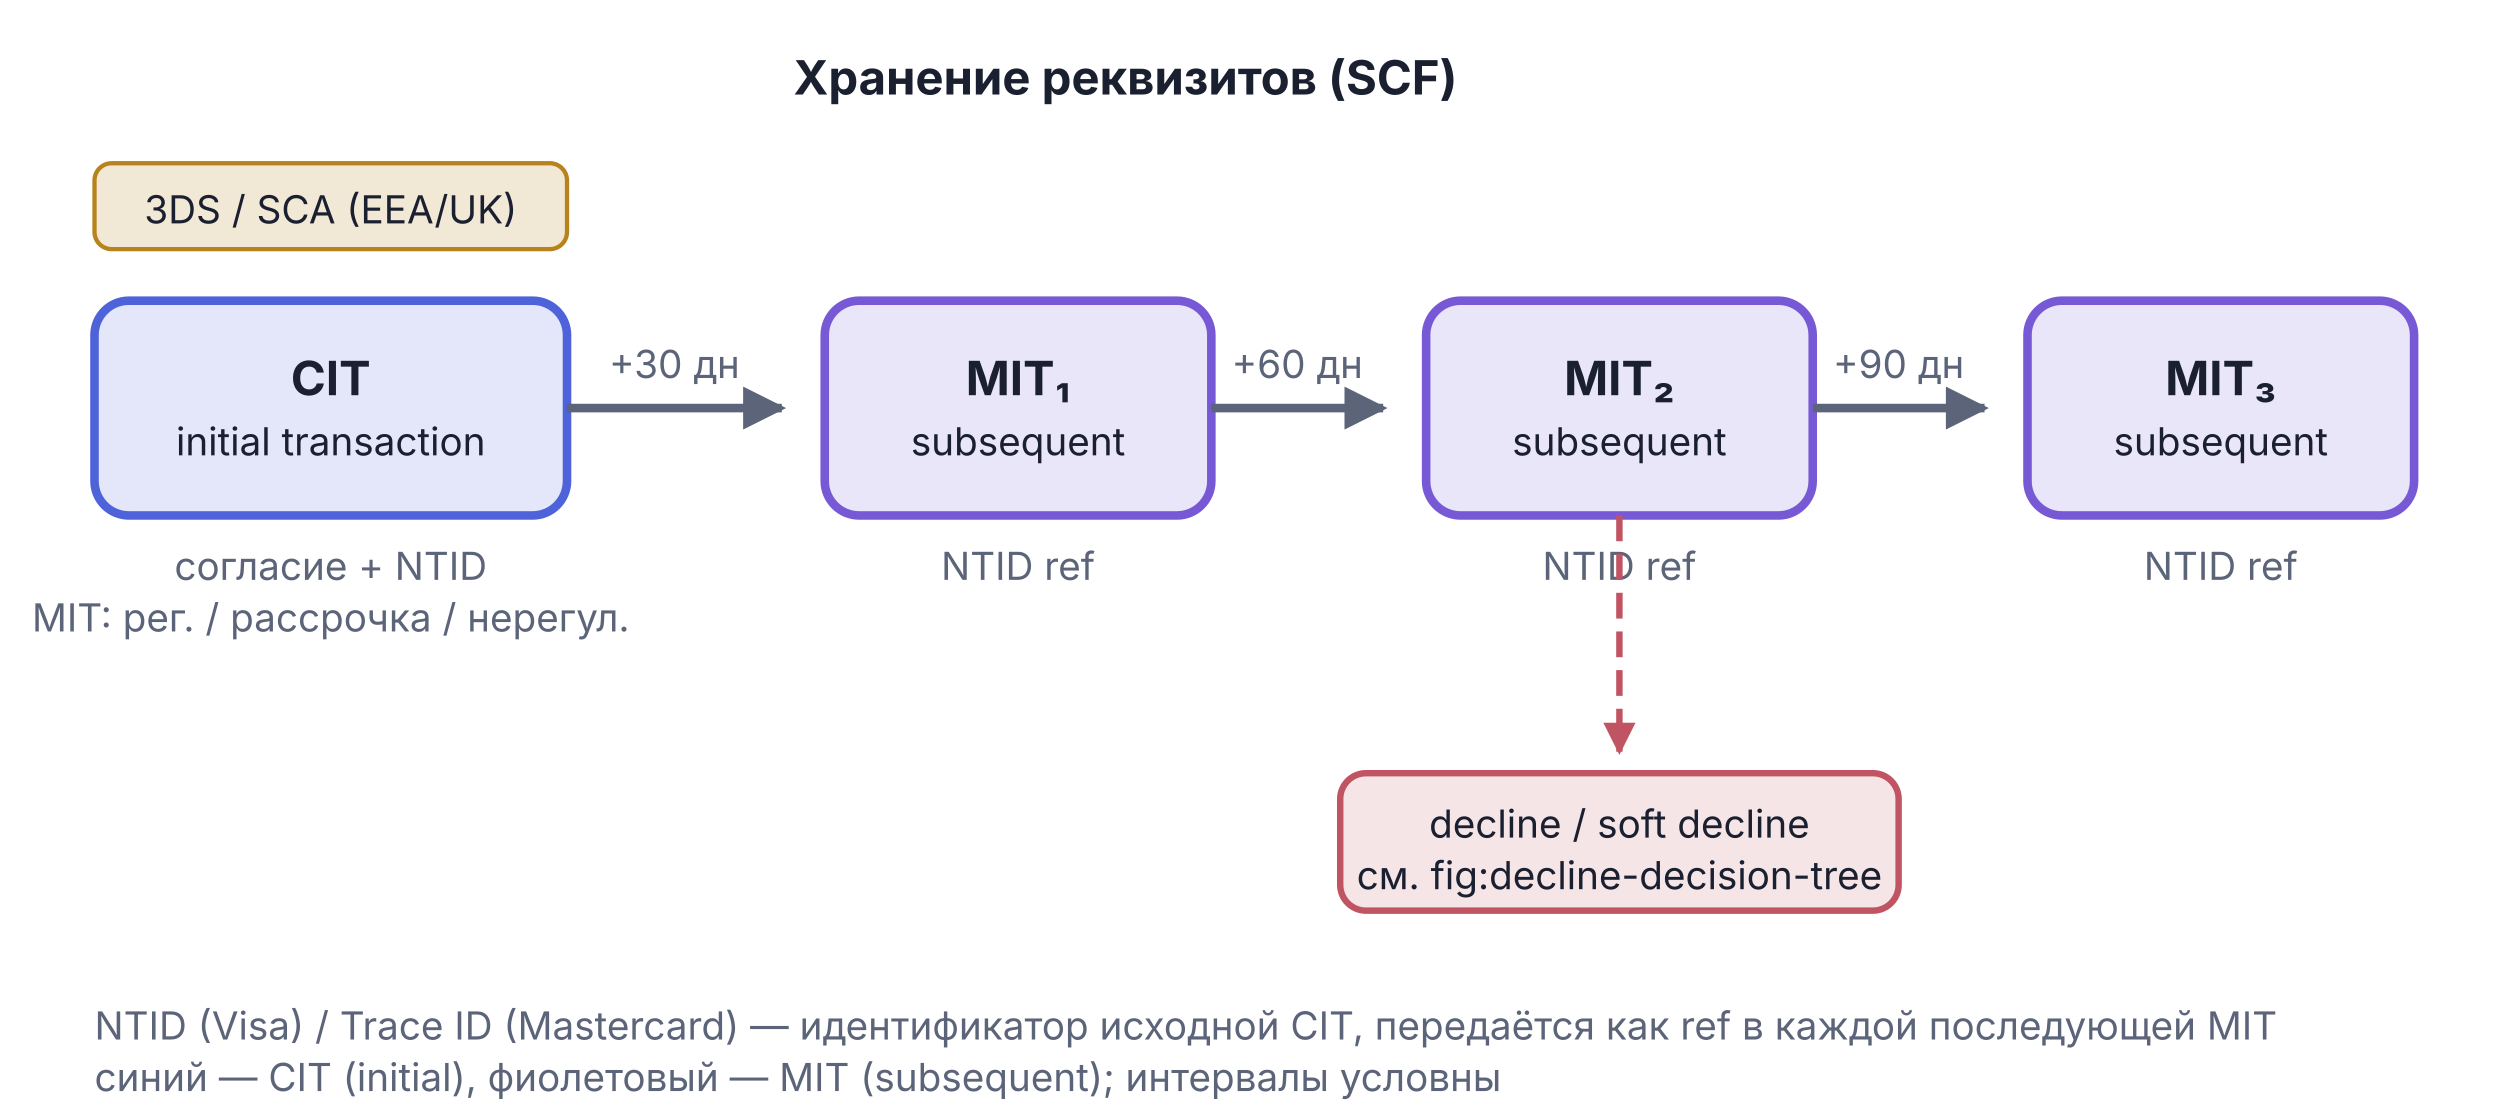
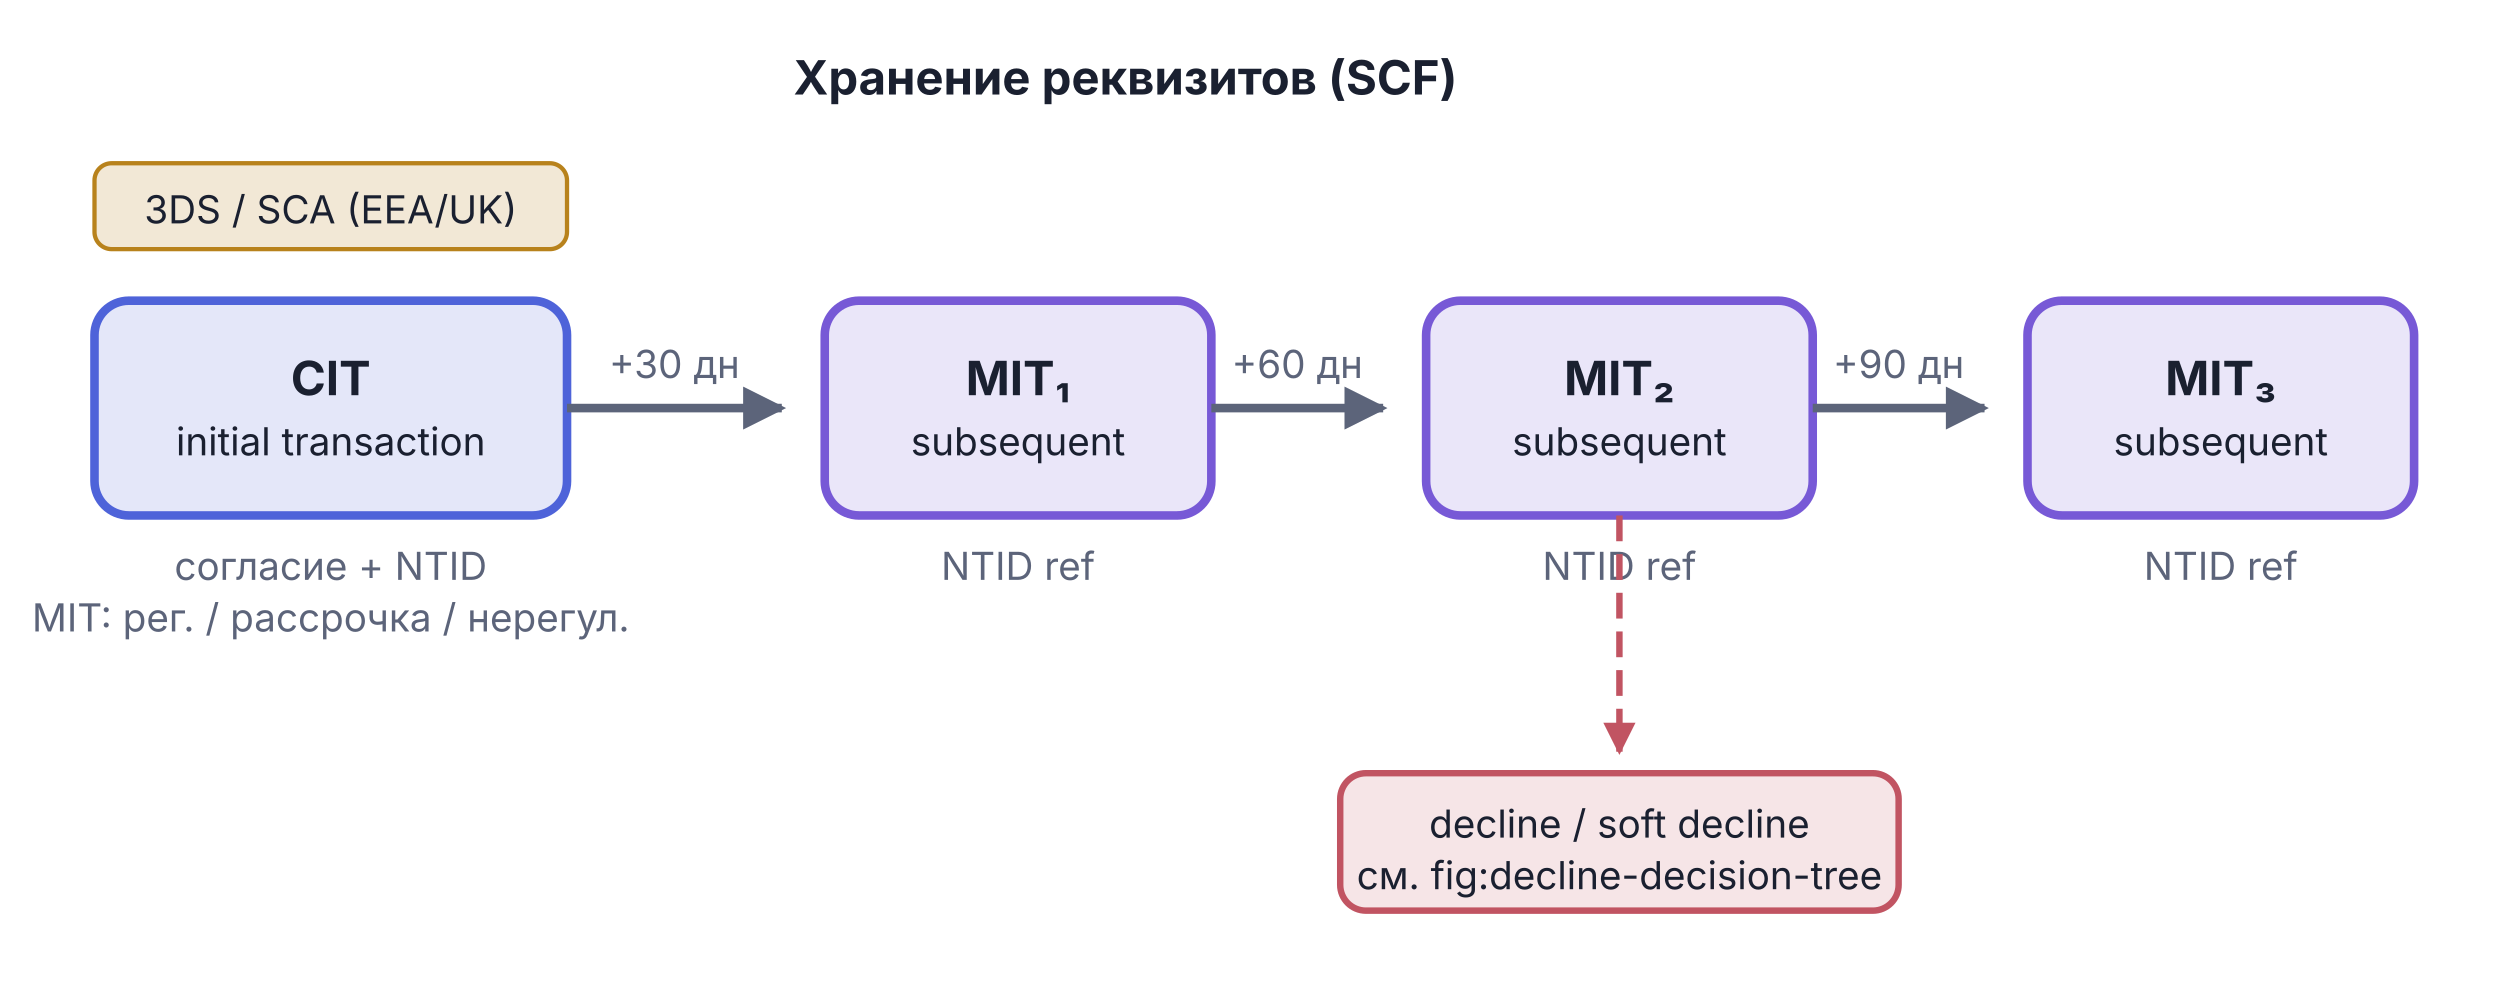
- <svg xmlns="http://www.w3.org/2000/svg" viewBox="0 0 582 260" width="582" height="260">
+ <svg xmlns="http://www.w3.org/2000/svg" viewBox="0 0 582 230" width="582" height="230">
  <defs>
    <marker id="arr-Muted" viewBox="0 0 10 10" refX="9" refY="5" markerWidth="5" markerHeight="5" orient="auto">
      <path d="M0,0 L10,5 L0,10 Z" fill="#5C647A" />
    </marker>
    <marker id="arr-Muted-s" viewBox="0 0 10 10" refX="1" refY="5" markerWidth="5" markerHeight="5" orient="auto">
      <path d="M10,0 L0,5 L10,10 Z" fill="#5C647A" />
    </marker>
    <marker id="arr-Warn" viewBox="0 0 10 10" refX="9" refY="5" markerWidth="5" markerHeight="5" orient="auto">
      <path d="M0,0 L10,5 L0,10 Z" fill="#B8821C" />
    </marker>
    <marker id="arr-Warn-s" viewBox="0 0 10 10" refX="1" refY="5" markerWidth="5" markerHeight="5" orient="auto">
      <path d="M10,0 L0,5 L10,10 Z" fill="#B8821C" />
    </marker>
    <marker id="arr-Bad" viewBox="0 0 10 10" refX="9" refY="5" markerWidth="5" markerHeight="5" orient="auto">
      <path d="M0,0 L10,5 L0,10 Z" fill="#C15462" />
    </marker>
    <marker id="arr-Bad-s" viewBox="0 0 10 10" refX="1" refY="5" markerWidth="5" markerHeight="5" orient="auto">
      <path d="M10,0 L0,5 L10,10 Z" fill="#C15462" />
    </marker>
  </defs>
  <text x="262.0" y="22.0" text-anchor="middle" font-family="Inter, -apple-system, BlinkMacSystemFont, 'Helvetica Neue', Arial, sans-serif" font-size="11" font-weight="bold" fill="#1A2030">Хранение реквизитов (SCF)</text>
  <rect x="22.0" y="38.0" width="110" height="20" rx="4" fill="#B8821C" fill-opacity="0.18" stroke="#B8821C" stroke-width="1" />
  <text x="77.0" y="52.0" text-anchor="middle" font-family="Inter, -apple-system, BlinkMacSystemFont, 'Helvetica Neue', Arial, sans-serif" font-size="9" fill="#1A2030">3DS / SCA (EEA/UK)</text>
  <rect x="22.0" y="70.0" width="110" height="50" rx="8" fill="#4E63D9" fill-opacity="0.15" stroke="#4E63D9" stroke-width="2" />
  <text x="77.0" y="92.0" text-anchor="middle" font-family="Inter, -apple-system, BlinkMacSystemFont, 'Helvetica Neue', Arial, sans-serif" font-size="11" font-weight="bold" fill="#1A2030">CIT</text>
  <text x="77.0" y="106.0" text-anchor="middle" font-family="Inter, -apple-system, BlinkMacSystemFont, 'Helvetica Neue', Arial, sans-serif" font-size="9" fill="#1A2030">initial transaction</text>
  <text x="77.0" y="135.0" text-anchor="middle" font-family="Inter, -apple-system, BlinkMacSystemFont, 'Helvetica Neue', Arial, sans-serif" font-size="9" fill="#5C647A">согласие + NTID</text>
  <text x="77.0" y="147.0" text-anchor="middle" font-family="Inter, -apple-system, BlinkMacSystemFont, 'Helvetica Neue', Arial, sans-serif" font-size="9" fill="#5C647A">MIT: рег. / рассрочка / нерегул.</text>
  <line x1="132.0" y1="95.0" x2="182.0" y2="95.0" stroke="#5C647A" stroke-width="2" marker-end="url(#arr-Muted)" />
  <text x="157.0" y="88.0" text-anchor="middle" font-family="Inter, -apple-system, BlinkMacSystemFont, 'Helvetica Neue', Arial, sans-serif" font-size="9" fill="#5C647A">+30 дн</text>
  <rect x="192.0" y="70.0" width="90" height="50" rx="8" fill="#7759D6" fill-opacity="0.15" stroke="#7759D6" stroke-width="2" />
  <text x="237.0" y="92.0" text-anchor="middle" font-family="Inter, -apple-system, BlinkMacSystemFont, 'Helvetica Neue', Arial, sans-serif" font-size="11" font-weight="bold" fill="#1A2030">MIT₁</text>
  <text x="237.0" y="106.0" text-anchor="middle" font-family="Inter, -apple-system, BlinkMacSystemFont, 'Helvetica Neue', Arial, sans-serif" font-size="9" fill="#1A2030">subsequent</text>
  <text x="237.0" y="135.0" text-anchor="middle" font-family="Inter, -apple-system, BlinkMacSystemFont, 'Helvetica Neue', Arial, sans-serif" font-size="9" fill="#5C647A">NTID ref</text>
  <line x1="282.0" y1="95.0" x2="322.0" y2="95.0" stroke="#5C647A" stroke-width="2" marker-end="url(#arr-Muted)" />
  <text x="302.0" y="88.0" text-anchor="middle" font-family="Inter, -apple-system, BlinkMacSystemFont, 'Helvetica Neue', Arial, sans-serif" font-size="9" fill="#5C647A">+60 дн</text>
  <rect x="332.0" y="70.0" width="90" height="50" rx="8" fill="#7759D6" fill-opacity="0.15" stroke="#7759D6" stroke-width="2" />
  <text x="377.0" y="92.0" text-anchor="middle" font-family="Inter, -apple-system, BlinkMacSystemFont, 'Helvetica Neue', Arial, sans-serif" font-size="11" font-weight="bold" fill="#1A2030">MIT₂</text>
  <text x="377.0" y="106.0" text-anchor="middle" font-family="Inter, -apple-system, BlinkMacSystemFont, 'Helvetica Neue', Arial, sans-serif" font-size="9" fill="#1A2030">subsequent</text>
  <text x="377.0" y="135.0" text-anchor="middle" font-family="Inter, -apple-system, BlinkMacSystemFont, 'Helvetica Neue', Arial, sans-serif" font-size="9" fill="#5C647A">NTID ref</text>
  <line x1="422.0" y1="95.0" x2="462.0" y2="95.0" stroke="#5C647A" stroke-width="2" marker-end="url(#arr-Muted)" />
  <text x="442.0" y="88.0" text-anchor="middle" font-family="Inter, -apple-system, BlinkMacSystemFont, 'Helvetica Neue', Arial, sans-serif" font-size="9" fill="#5C647A">+90 дн</text>
  <rect x="472.0" y="70.0" width="90" height="50" rx="8" fill="#7759D6" fill-opacity="0.15" stroke="#7759D6" stroke-width="2" />
  <text x="517.0" y="92.0" text-anchor="middle" font-family="Inter, -apple-system, BlinkMacSystemFont, 'Helvetica Neue', Arial, sans-serif" font-size="11" font-weight="bold" fill="#1A2030">MIT₃</text>
  <text x="517.0" y="106.0" text-anchor="middle" font-family="Inter, -apple-system, BlinkMacSystemFont, 'Helvetica Neue', Arial, sans-serif" font-size="9" fill="#1A2030">subsequent</text>
  <text x="517.0" y="135.0" text-anchor="middle" font-family="Inter, -apple-system, BlinkMacSystemFont, 'Helvetica Neue', Arial, sans-serif" font-size="9" fill="#5C647A">NTID ref</text>
  <line x1="377.0" y1="120.0" x2="377.0" y2="175.0" stroke="#C15462" stroke-width="1.5" stroke-dasharray="6,3" marker-end="url(#arr-Bad)" />
  <rect x="312.0" y="180.0" width="130" height="32" rx="6" fill="#C15462" fill-opacity="0.15" stroke="#C15462" stroke-width="1.5" />
  <text x="377.0" y="195.0" text-anchor="middle" font-family="Inter, -apple-system, BlinkMacSystemFont, 'Helvetica Neue', Arial, sans-serif" font-size="9" fill="#1A2030">decline / soft decline</text>
  <text x="377.0" y="207.0" text-anchor="middle" font-family="Inter, -apple-system, BlinkMacSystemFont, 'Helvetica Neue', Arial, sans-serif" font-size="9" fill="#1A2030">см. fig:decline-decision-tree</text>
-   <text x="22.0" y="242.0" text-anchor="start" font-family="Inter, -apple-system, BlinkMacSystemFont, 'Helvetica Neue', Arial, sans-serif" font-size="9" fill="#5C647A">NTID (Visa) / Trace ID (Mastercard) — идентификатор исходной CIT, передаётся как ref в каждой последующей MIT</text>
-   <text x="22.0" y="254.0" text-anchor="start" font-family="Inter, -apple-system, BlinkMacSystemFont, 'Helvetica Neue', Arial, sans-serif" font-size="9" fill="#5C647A">синий — CIT (initial), фиолетовый — MIT (subsequent); интервалы условны</text>
</svg>
